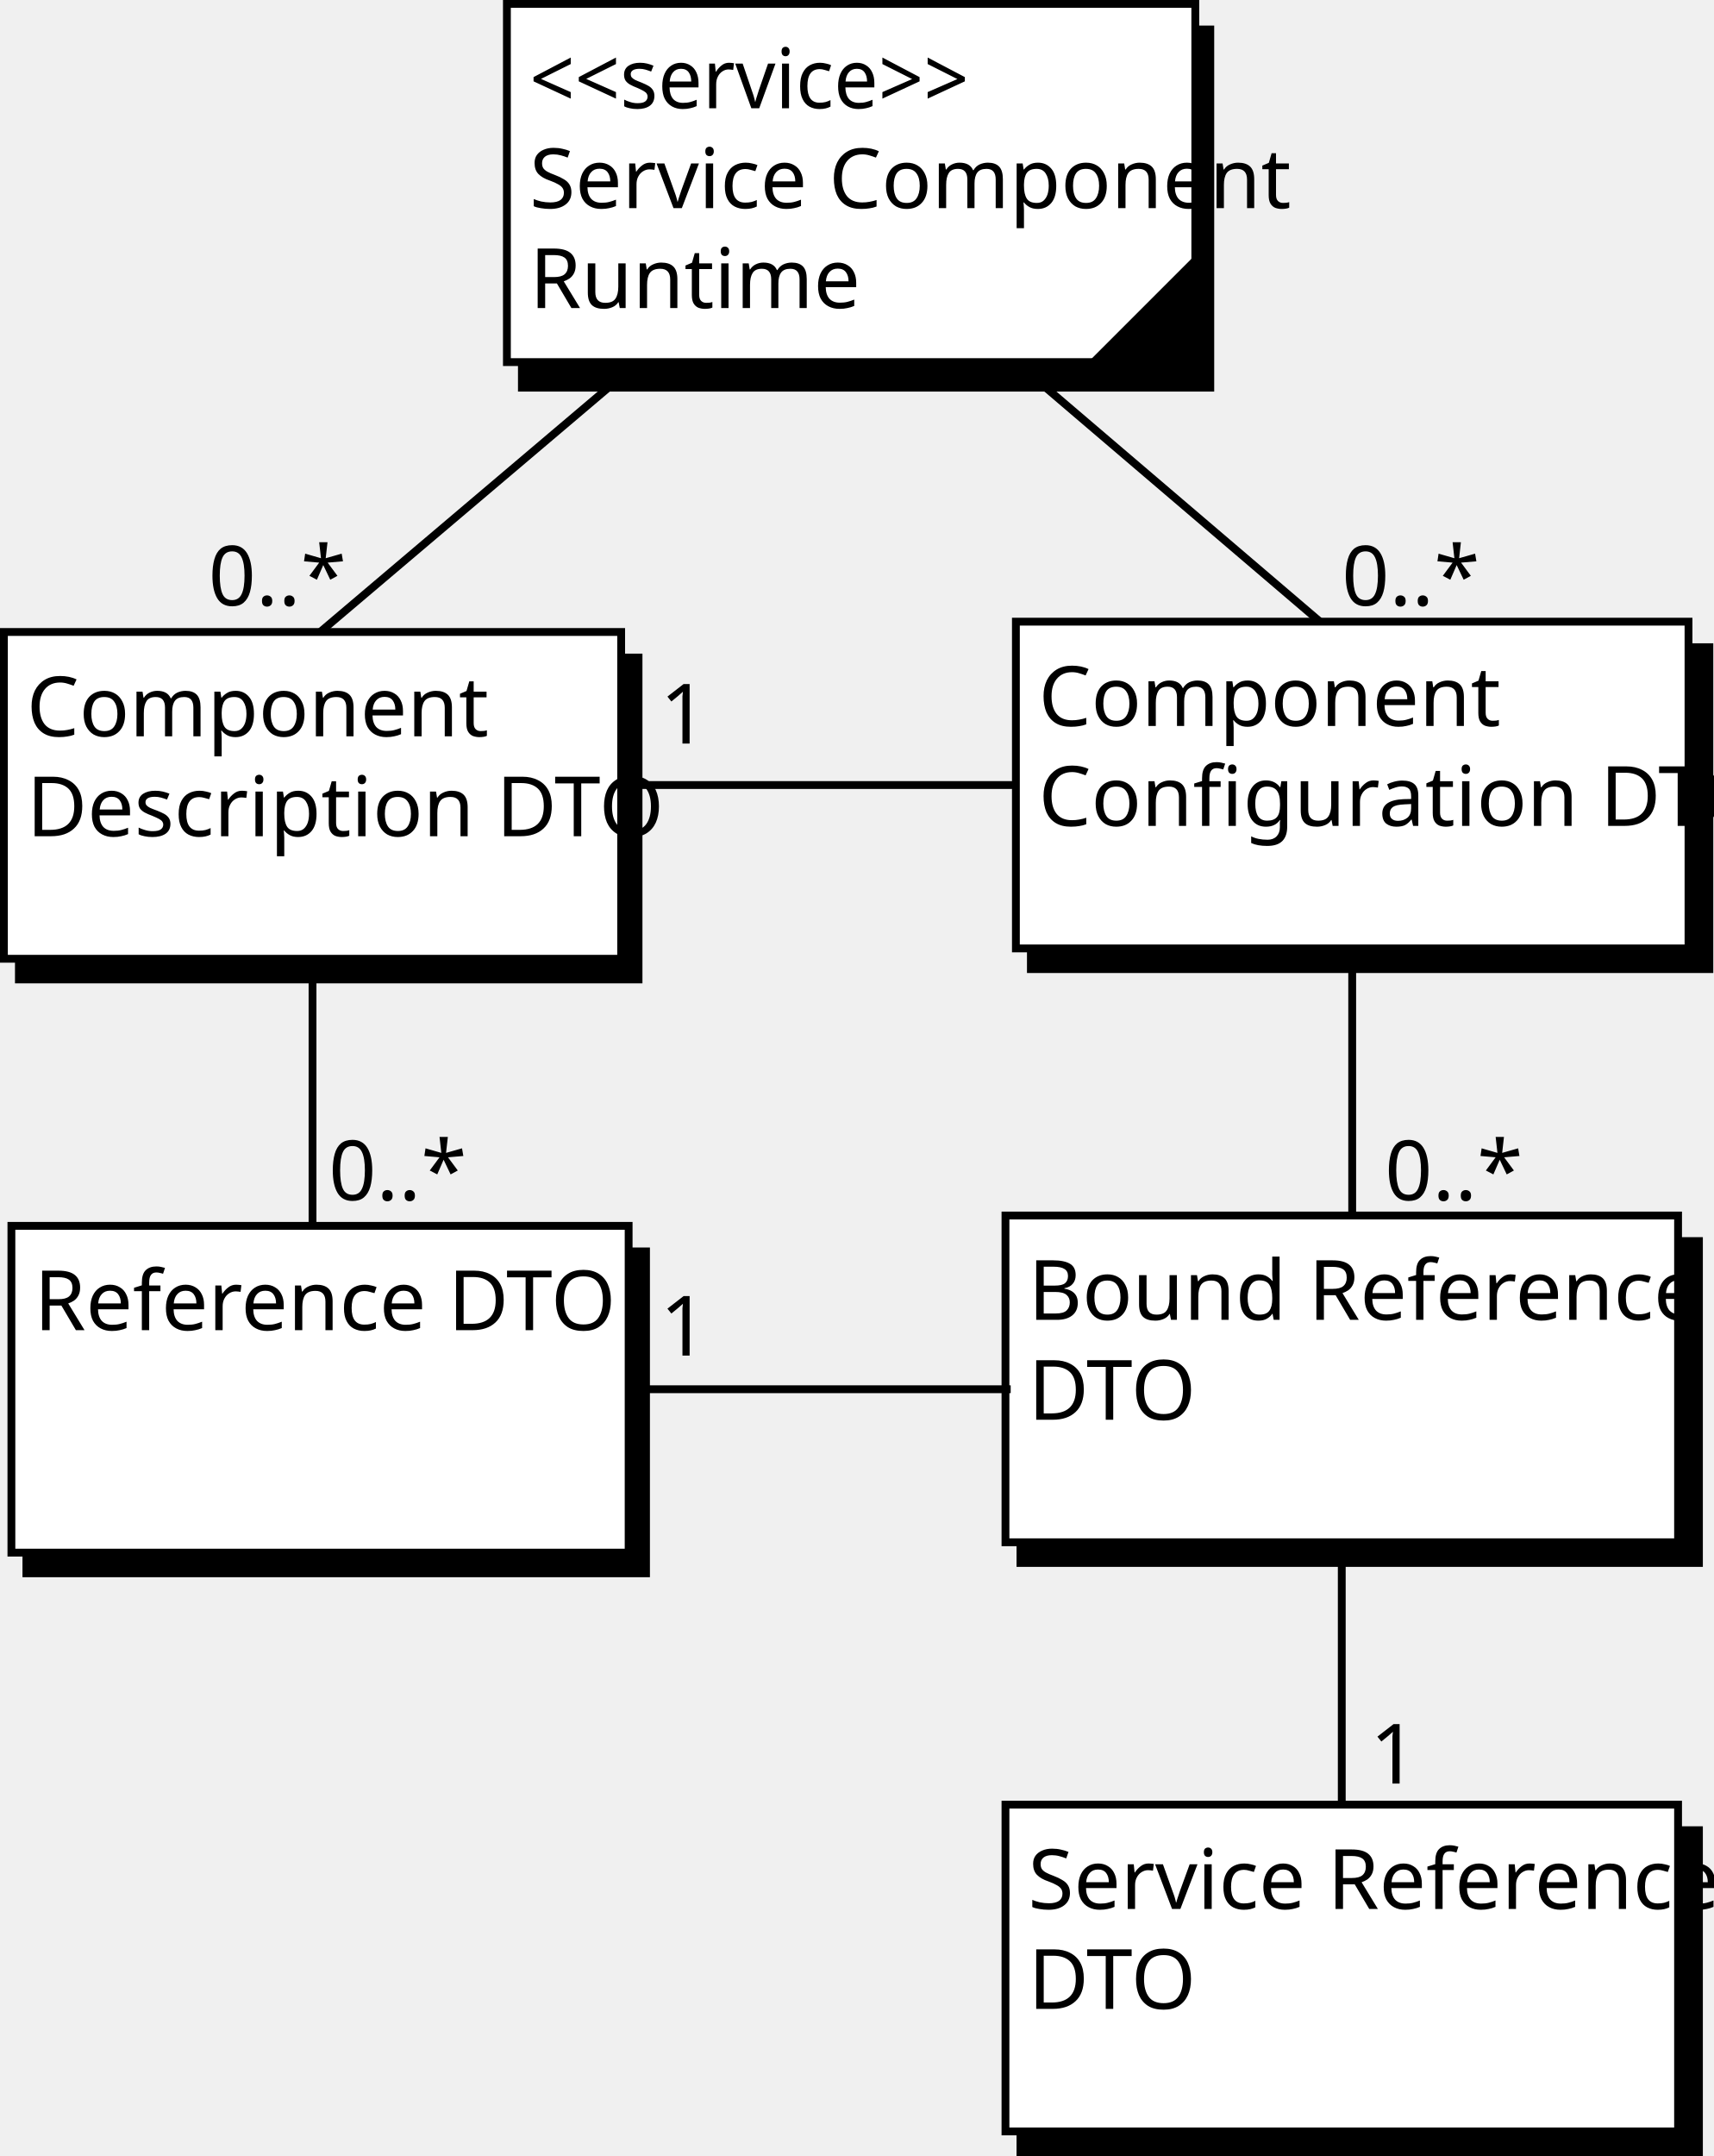
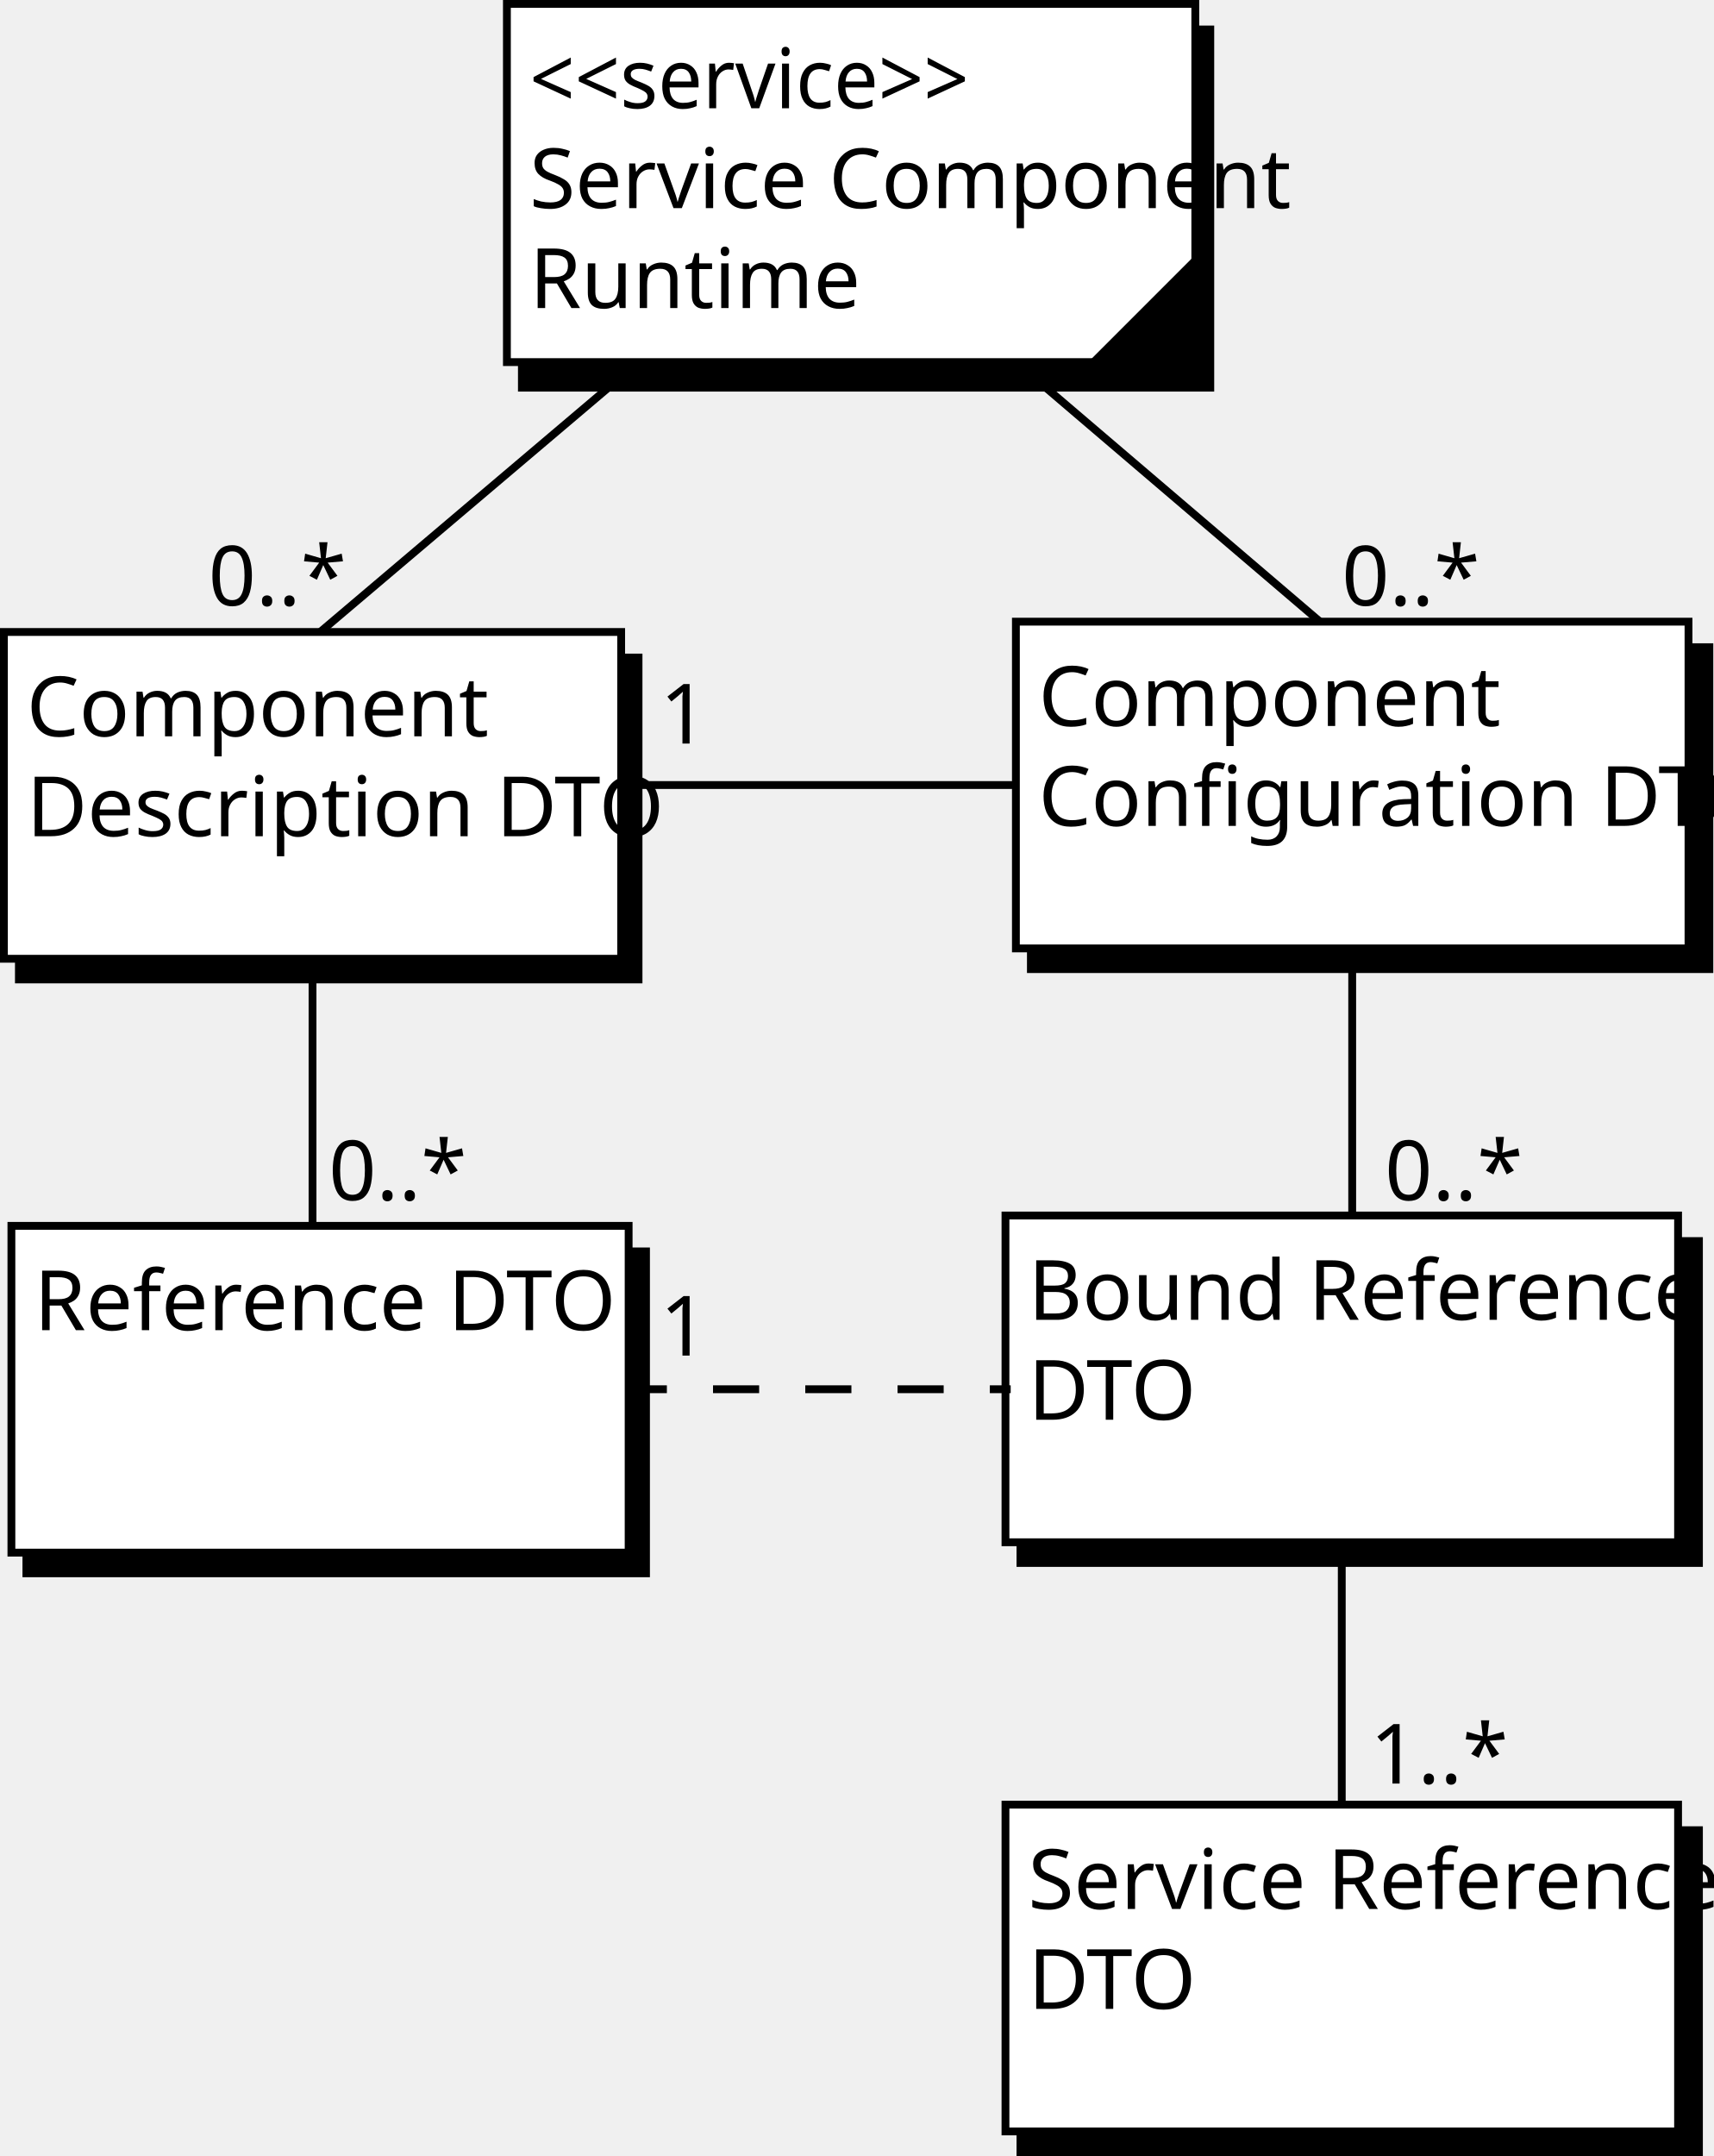
<svg xmlns="http://www.w3.org/2000/svg" version="1.1" id="Layer_1" x="0px" y="0px" width="164.263px" height="206.654px" viewBox="-109.477 -3.618 164.263 206.654" enable-background="new -109.477 -3.618 164.263 206.654" xml:space="preserve">
  <g>
    <rect x="-59.44" y="-0.793" stroke="#000000" stroke-width="0.75" stroke-miterlimit="10" width="66.001" height="34.333" />
    <rect x="-60.877" y="-3.243" fill="#FFFFFF" stroke="#000000" stroke-width="0.75" stroke-miterlimit="10" width="66" height="34.333" />
-     <text transform="matrix(0.9504 0 0 1 -58.7078 6.7566)" font-family="'ProductusOSGiBookc'" font-size="7.98">&lt;&lt;service&gt;&gt;</text>
-     <text transform="matrix(1 0 0 1 -58.7087 16.3328)" font-family="'ProductusSemibold'" font-size="7.98">Service Component</text>
-     <text transform="matrix(1 0 0 1 -58.7087 25.9089)" font-family="'ProductusSemibold'" font-size="7.98">Runtime</text>
+     <text transform="matrix(0.9504 0 0 1 -58.7073 6.7566)" font-family="'ProductusOSGiBookc'" font-size="7.98">&lt;&lt;service&gt;&gt;</text>
+     <text transform="matrix(1 0 0 1 -58.7083 16.3328)" font-family="'ProductusSemibold'" font-size="7.98">Service Component</text>
+     <text transform="matrix(1 0 0 1 -58.7083 25.9089)" font-family="'ProductusSemibold'" font-size="7.98">Runtime</text>
    <polyline points="6.561,26.46 6.561,19.38 -7.6,33.54 6.561,33.54  " />
  </g>
  <g>
    <rect x="-107.665" y="59.408" stroke="#000000" stroke-width="0.75" stroke-miterlimit="10" width="59.408" height="30.854" />
    <rect x="-109.102" y="56.958" fill="#FFFFFF" stroke="#000000" stroke-width="0.75" stroke-miterlimit="10" width="59.179" height="31.322" />
-     <text transform="matrix(1 0 0 1 -106.9338 66.9578)" font-family="'ProductusSemibold'" font-size="7.98">Component</text>
-     <text transform="matrix(1 0 0 1 -106.9338 76.5339)" font-family="'ProductusSemibold'" font-size="7.98">Description DTO</text>
+     <text transform="matrix(1 0 0 1 -106.9333 66.9578)" font-family="'ProductusSemibold'" font-size="7.98">Component</text>
+     <text transform="matrix(1 0 0 1 -106.9333 76.5339)" font-family="'ProductusSemibold'" font-size="7.98">Description DTO</text>
  </g>
  <g>
    <rect x="-10.64" y="58.417" stroke="#000000" stroke-width="0.75" stroke-miterlimit="10" width="65.051" height="30.854" />
-     <rect x="-12.077" y="55.969" fill="#FFFFFF" stroke="#000000" stroke-width="0.75" stroke-miterlimit="10" width="64.487" height="31.32" />
-     <text transform="matrix(1 0 0 1 -9.9094 65.9675)" font-family="'ProductusSemibold'" font-size="7.98">Component</text>
-     <text transform="matrix(1 0 0 1 -9.9094 75.5437)" font-family="'ProductusSemibold'" font-size="7.98">Configuration DTO</text>
+     <rect x="-12.077" y="55.969" fill="#FFFFFF" stroke="#000000" stroke-width="0.75" stroke-miterlimit="10" width="64.487" height="31.319" />
+     <text transform="matrix(1 0 0 1 -9.9089 65.9675)" font-family="'ProductusSemibold'" font-size="7.98">Component</text>
+     <text transform="matrix(1 0 0 1 -9.9089 75.5437)" font-family="'ProductusSemibold'" font-size="7.98">Configuration DTO</text>
  </g>
  <g>
-     <rect x="-106.947" y="116.33" stroke="#000000" stroke-width="0.75" stroke-miterlimit="10" width="59.407" height="30.854" />
+     <rect x="-106.947" y="116.33" stroke="#000000" stroke-width="0.75" stroke-miterlimit="10" width="59.406" height="30.854" />
    <rect x="-108.384" y="113.88" fill="#FFFFFF" stroke="#000000" stroke-width="0.75" stroke-miterlimit="10" width="59.178" height="31.322" />
    <text transform="matrix(1 0 0 1 -106.2166 123.8796)" font-family="'ProductusSemibold'" font-size="7.98">Reference DTO</text>
  </g>
  <g>
    <rect x="-11.64" y="115.339" stroke="#000000" stroke-width="0.75" stroke-miterlimit="10" width="65.051" height="30.854" />
-     <rect x="-13.077" y="112.89" fill="#FFFFFF" stroke="#000000" stroke-width="0.75" stroke-miterlimit="10" width="64.487" height="31.32" />
-     <text transform="matrix(1 0 0 1 -10.9094 122.8894)" font-family="'ProductusSemibold'" font-size="7.98">Bound Reference</text>
-     <text transform="matrix(1 0 0 1 -10.9094 132.4656)" font-family="'ProductusSemibold'" font-size="7.98">DTO</text>
+     <rect x="-13.077" y="112.89" fill="#FFFFFF" stroke="#000000" stroke-width="0.75" stroke-miterlimit="10" width="64.487" height="31.319" />
+     <text transform="matrix(1 0 0 1 -10.9089 122.8894)" font-family="'ProductusSemibold'" font-size="7.98">Bound Reference</text>
+     <text transform="matrix(1 0 0 1 -10.9089 132.4656)" font-family="'ProductusSemibold'" font-size="7.98">DTO</text>
  </g>
  <g>
    <rect x="-11.64" y="171.808" stroke="#000000" stroke-width="0.75" stroke-miterlimit="10" width="65.051" height="30.853" />
    <rect x="-13.077" y="169.359" fill="#FFFFFF" stroke="#000000" stroke-width="0.75" stroke-miterlimit="10" width="64.487" height="31.321" />
-     <text transform="matrix(1 0 0 1 -10.9094 179.3582)" font-family="'ProductusSemibold'" font-size="7.98">Service Reference</text>
-     <text transform="matrix(1 0 0 1 -10.9094 188.9343)" font-family="'ProductusSemibold'" font-size="7.98">DTO</text>
+     <text transform="matrix(1 0 0 1 -10.9089 179.3582)" font-family="'ProductusSemibold'" font-size="7.98">Service Reference</text>
+     <text transform="matrix(1 0 0 1 -10.9089 188.9343)" font-family="'ProductusSemibold'" font-size="7.98">DTO</text>
  </g>
  <line fill="none" stroke="#000000" stroke-width="0.75" stroke-miterlimit="10" x1="-48.257" y1="31.09" x2="-78.794" y2="56.97" />
  <line fill="none" stroke="#000000" stroke-width="0.75" stroke-miterlimit="10" x1="-12.077" y1="31.09" x2="17.076" y2="55.969" />
  <line fill="none" stroke="#000000" stroke-width="0.75" stroke-miterlimit="10" x1="-79.513" y1="90.26" x2="-79.513" y2="113.88" />
  <line fill="none" stroke="#000000" stroke-width="0.75" stroke-miterlimit="10" x1="20.166" y1="89.27" x2="20.166" y2="112.89" />
  <line fill="none" stroke="#000000" stroke-width="0.75" stroke-miterlimit="10" x1="19.166" y1="145.058" x2="19.166" y2="169.291" />
-   <line fill="none" stroke="#000000" stroke-width="0.75" stroke-miterlimit="10" x1="-12.577" y1="129.541" x2="-49.424" y2="129.541" />
+   <g>
+     <g>
+       <line fill="none" stroke="#000000" stroke-width="0.75" stroke-miterlimit="10" x1="-12.577" y1="129.541" x2="-14.577" y2="129.541" />
+       <line fill="none" stroke="#000000" stroke-width="0.75" stroke-miterlimit="10" stroke-dasharray="4.423,4.423" x1="-19.001" y1="129.541" x2="-43.329" y2="129.541" />
+       <line fill="none" stroke="#000000" stroke-width="0.75" stroke-miterlimit="10" x1="-45.54" y1="129.541" x2="-47.54" y2="129.541" />
+     </g>
+   </g>
  <line fill="none" stroke="#000000" stroke-width="0.75" stroke-miterlimit="10" x1="-12.077" y1="71.628" x2="-49.924" y2="71.628" />
  <text transform="matrix(1 0 0 1 -89.4998 54.4187)" font-family="'ProductusBook'" font-size="7.98">0..*</text>
  <text transform="matrix(1 0 0 1 19.1667 54.4187)" font-family="'ProductusBook'" font-size="7.98">0..*</text>
  <text transform="matrix(1 0 0 1 -77.9617 111.4187)" font-family="'ProductusBook'" font-size="7.98">0..*</text>
-   <text transform="matrix(1 0 0 1 23.2947 111.4187)" font-family="'ProductusBook'" font-size="7.98">0..*</text>
-   <text transform="matrix(1 0 0 1 21.884 167.3396)" font-family="'ProductusBook'" font-size="7.98">1</text>
+   <text transform="matrix(1 0 0 1 23.2952 111.4187)" font-family="'ProductusBook'" font-size="7.98">0..*</text>
+   <text transform="matrix(1 0 0 1 21.884 167.3396)" font-family="'ProductusBook'" font-size="7.98">1..*</text>
  <text transform="matrix(1 0 0 1 -46.1873 126.3162)" font-family="'ProductusBook'" font-size="7.98">1</text>
  <text transform="matrix(1 0 0 1 -46.1873 67.6511)" font-family="'ProductusBook'" font-size="7.98">1</text>
</svg>
